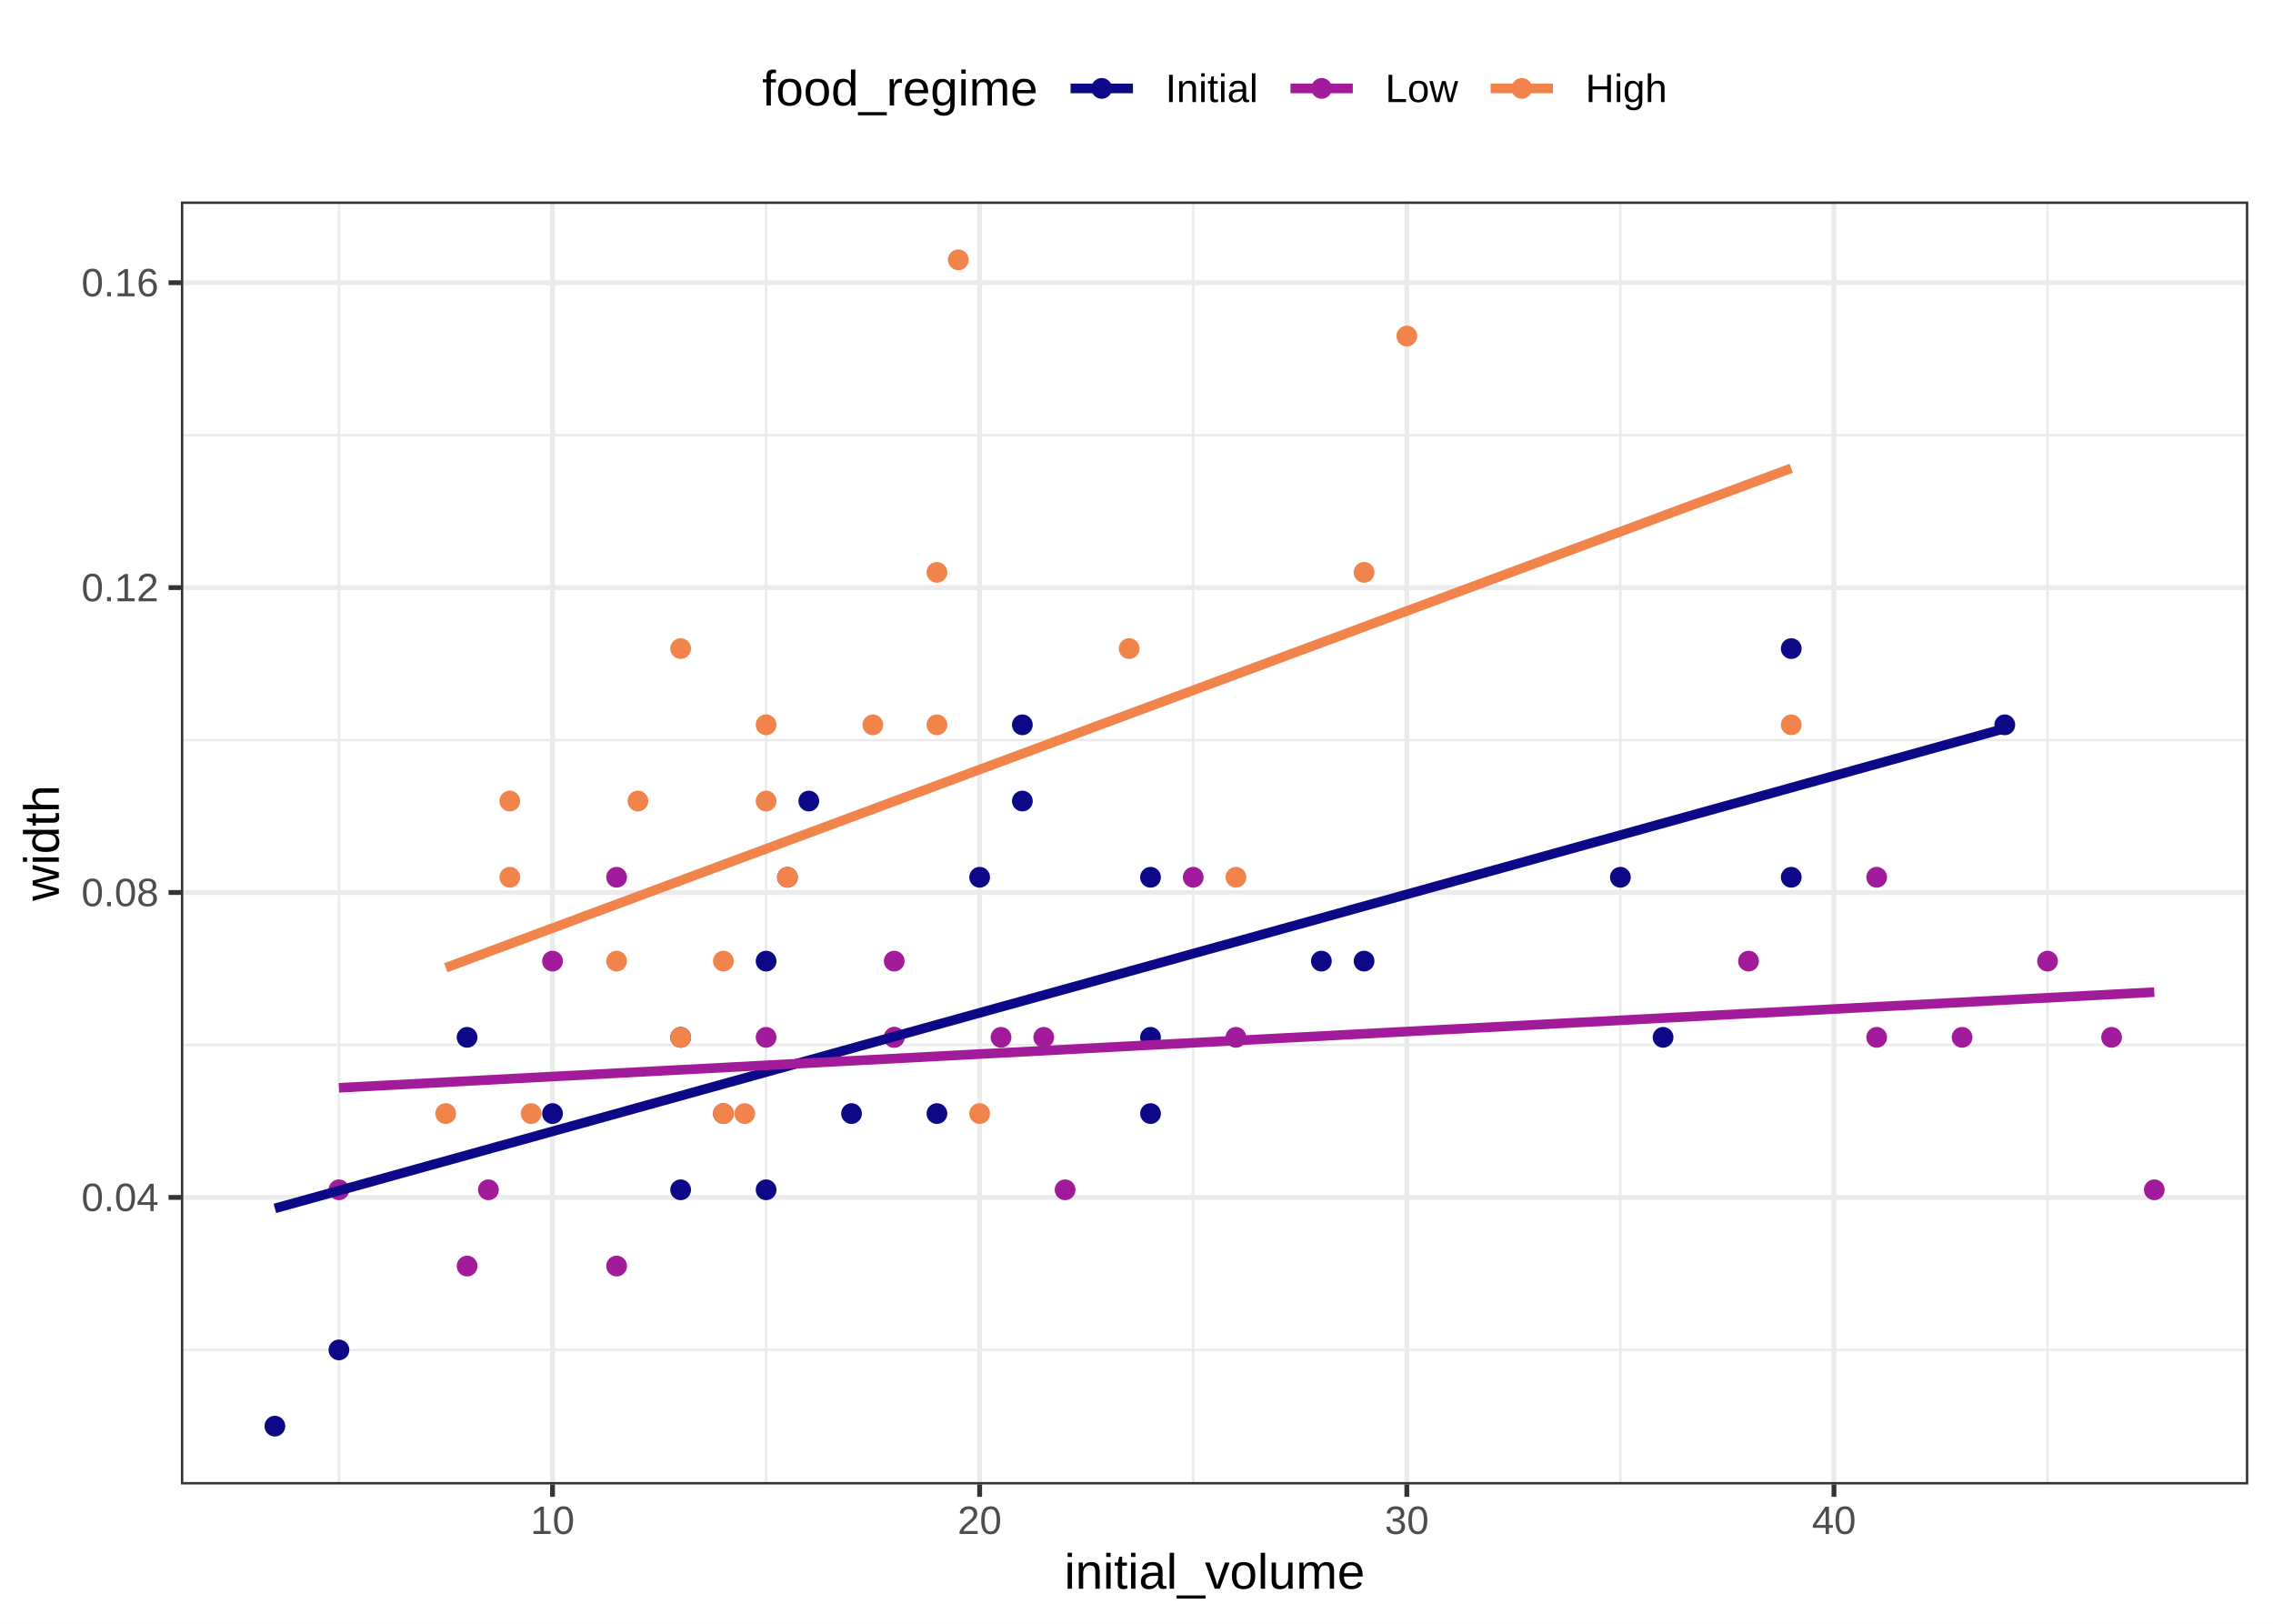
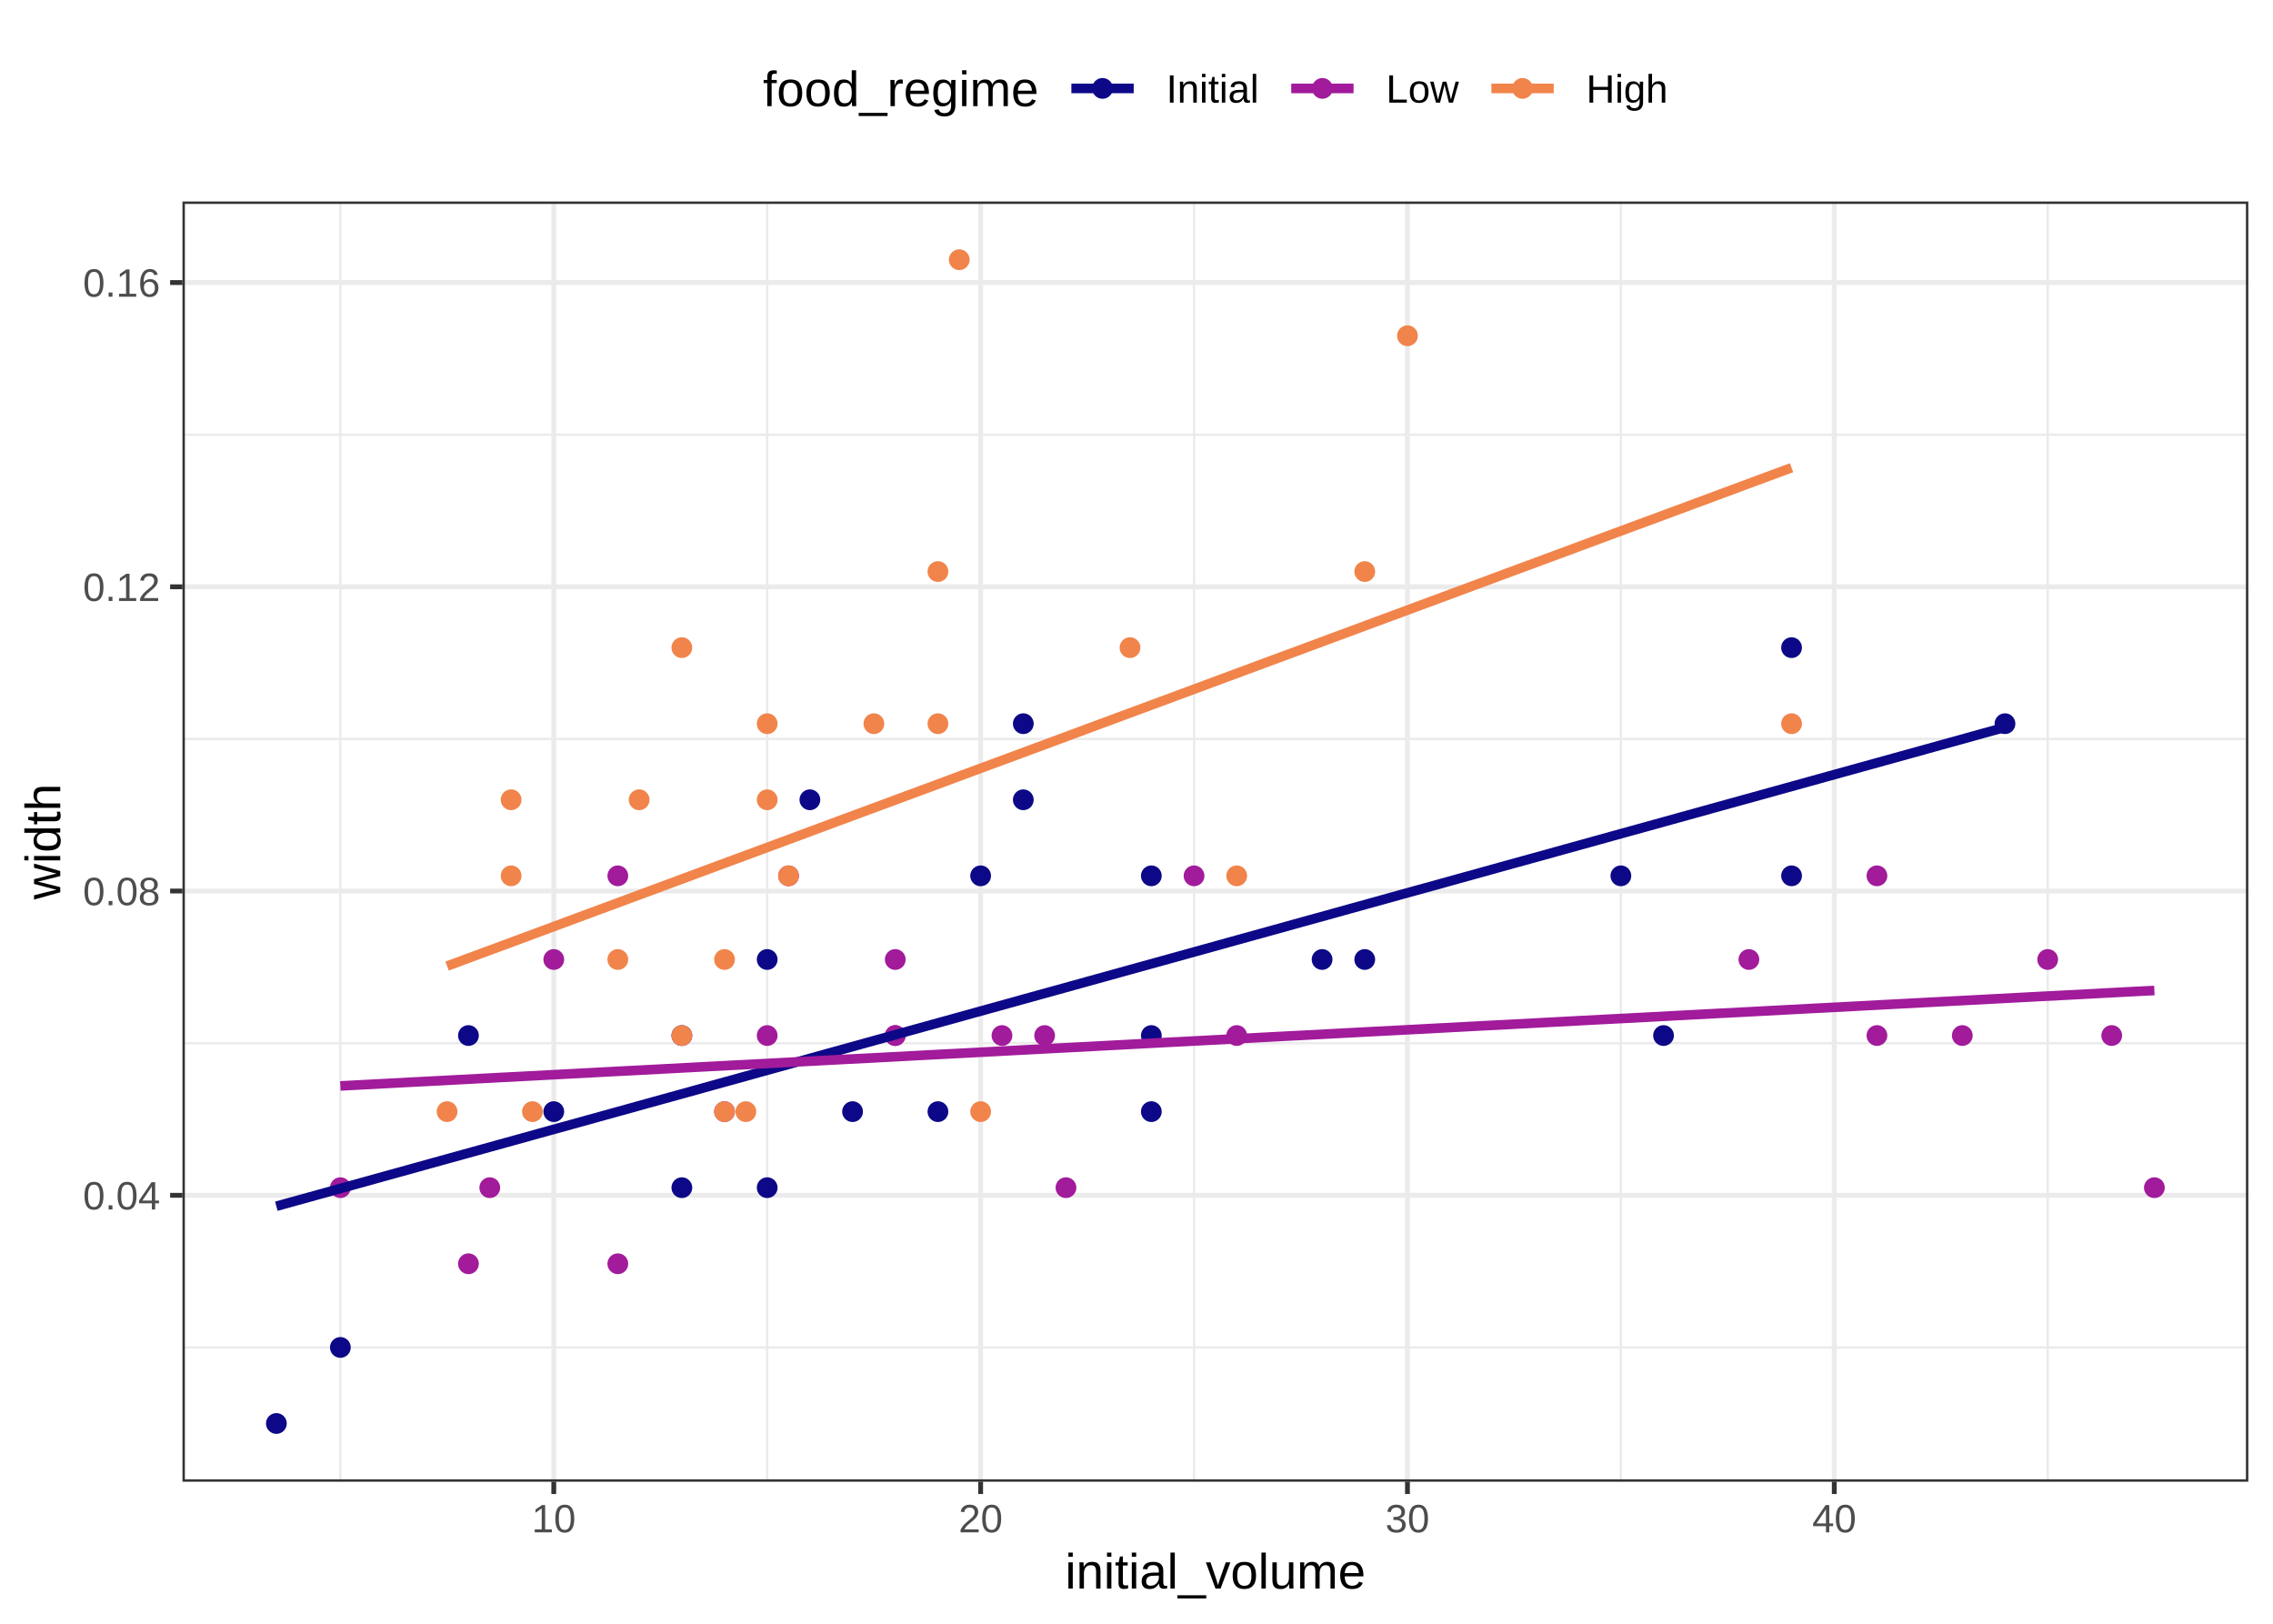
<svg xmlns="http://www.w3.org/2000/svg" width="504.00pt" height="360.00pt" viewBox="0 0 504.00 360.00">
  <g class="svglite">
    <defs>
      <style type="text/css">
    .svglite line, .svglite polyline, .svglite polygon, .svglite path, .svglite rect, .svglite circle {
      fill: none;
      stroke: #000000;
      stroke-linecap: round;
      stroke-linejoin: round;
      stroke-miterlimit: 10.00;
    }
    .svglite text {
      white-space: pre;
    }
    .svglite g.glyphgroup path {
      fill: inherit;
      stroke: none;
    }
  </style>
    </defs>
    <rect width="100%" height="100%" style="stroke: none; fill: none;" />
    <defs>
      <clipPath id="cpMC4wMHw1MDQuMDB8MC4wMHwzNjAuMDA=">
        <rect x="0.00" y="0.00" width="504.00" height="360.00" />
      </clipPath>
    </defs>
    <g clip-path="url(#cpMC4wMHw1MDQuMDB8MC4wMHwzNjAuMDA=)">
-       <rect x="0" y="0.00" width="504.00" height="360.00" style="stroke-width: 1.07; stroke: #FFFFFF; fill: #FFFFFF;" />
+       <rect x="0.00" y="0.00" width="504.00" height="360.00" style="stroke-width: 1.07; stroke: #FFFFFF; fill: #FFFFFF;" />
    </g>
    <defs>
-       <clipPath id="cpNDAuMTF8NDk4LjUyfDQ0LjY4fDMyOS4xMg==">
-         <rect x="40.11" y="44.68" width="458.41" height="284.44" />
+       <clipPath id="cpNDAuNDZ8NDk4LjUyfDQ0LjY4fDMyOC41MA==">
+         <rect x="40.46" y="44.68" width="458.07" height="283.83" />
      </clipPath>
    </defs>
-     <g clip-path="url(#cpNDAuMTF8NDk4LjUyfDQ0LjY4fDMyOS4xMg==)">
-       <rect x="40.11" y="44.68" width="458.41" height="284.44" style="stroke-width: 1.07; stroke: none; fill: #FFFFFF;" />
-       <polyline points="40.11,299.29 498.52,299.29 " style="stroke-width: 0.53; stroke: #EBEBEB; stroke-linecap: butt;" />
-       <polyline points="40.11,231.68 498.52,231.68 " style="stroke-width: 0.53; stroke: #EBEBEB; stroke-linecap: butt;" />
-       <polyline points="40.11,164.08 498.52,164.08 " style="stroke-width: 0.53; stroke: #EBEBEB; stroke-linecap: butt;" />
-       <polyline points="40.11,96.48 498.52,96.48 " style="stroke-width: 0.53; stroke: #EBEBEB; stroke-linecap: butt;" />
-       <polyline points="75.15,329.12 75.15,44.68 " style="stroke-width: 0.53; stroke: #EBEBEB; stroke-linecap: butt;" />
-       <polyline points="169.87,329.12 169.87,44.68 " style="stroke-width: 0.53; stroke: #EBEBEB; stroke-linecap: butt;" />
-       <polyline points="264.58,329.12 264.58,44.68 " style="stroke-width: 0.53; stroke: #EBEBEB; stroke-linecap: butt;" />
-       <polyline points="359.29,329.12 359.29,44.68 " style="stroke-width: 0.53; stroke: #EBEBEB; stroke-linecap: butt;" />
-       <polyline points="454.01,329.12 454.01,44.68 " style="stroke-width: 0.53; stroke: #EBEBEB; stroke-linecap: butt;" />
-       <polyline points="40.11,265.48 498.52,265.48 " style="stroke-width: 1.07; stroke: #EBEBEB; stroke-linecap: butt;" />
-       <polyline points="40.11,197.88 498.52,197.88 " style="stroke-width: 1.07; stroke: #EBEBEB; stroke-linecap: butt;" />
-       <polyline points="40.11,130.28 498.52,130.28 " style="stroke-width: 1.07; stroke: #EBEBEB; stroke-linecap: butt;" />
-       <polyline points="40.11,62.68 498.52,62.68 " style="stroke-width: 1.07; stroke: #EBEBEB; stroke-linecap: butt;" />
-       <polyline points="122.51,329.12 122.51,44.68 " style="stroke-width: 1.07; stroke: #EBEBEB; stroke-linecap: butt;" />
-       <polyline points="217.22,329.12 217.22,44.68 " style="stroke-width: 1.07; stroke: #EBEBEB; stroke-linecap: butt;" />
-       <polyline points="311.94,329.12 311.94,44.68 " style="stroke-width: 1.07; stroke: #EBEBEB; stroke-linecap: butt;" />
-       <polyline points="406.65,329.12 406.65,44.68 " style="stroke-width: 1.07; stroke: #EBEBEB; stroke-linecap: butt;" />
-       <circle cx="60.95" cy="316.19" r="1.95" style="stroke-width: 0.71; stroke: #0D0887; fill: #0D0887;" />
-       <circle cx="75.15" cy="299.29" r="1.95" style="stroke-width: 0.71; stroke: #0D0887; fill: #0D0887;" />
-       <circle cx="103.57" cy="229.99" r="1.95" style="stroke-width: 0.71; stroke: #0D0887; fill: #0D0887;" />
-       <circle cx="122.51" cy="246.89" r="1.95" style="stroke-width: 0.71; stroke: #0D0887; fill: #0D0887;" />
-       <circle cx="150.92" cy="263.79" r="1.95" style="stroke-width: 0.71; stroke: #0D0887; fill: #0D0887;" />
-       <circle cx="150.92" cy="229.99" r="1.95" style="stroke-width: 0.71; stroke: #0D0887; fill: #0D0887;" />
-       <circle cx="169.87" cy="263.79" r="1.95" style="stroke-width: 0.71; stroke: #0D0887; fill: #0D0887;" />
-       <circle cx="169.87" cy="213.09" r="1.95" style="stroke-width: 0.71; stroke: #0D0887; fill: #0D0887;" />
-       <circle cx="179.34" cy="177.60" r="1.95" style="stroke-width: 0.71; stroke: #0D0887; fill: #0D0887;" />
-       <circle cx="188.81" cy="246.89" r="1.95" style="stroke-width: 0.71; stroke: #0D0887; fill: #0D0887;" />
-       <circle cx="207.75" cy="246.89" r="1.95" style="stroke-width: 0.71; stroke: #0D0887; fill: #0D0887;" />
-       <circle cx="217.22" cy="194.50" r="1.95" style="stroke-width: 0.71; stroke: #0D0887; fill: #0D0887;" />
-       <circle cx="226.69" cy="160.70" r="1.95" style="stroke-width: 0.71; stroke: #0D0887; fill: #0D0887;" />
-       <circle cx="226.69" cy="177.60" r="1.95" style="stroke-width: 0.71; stroke: #0D0887; fill: #0D0887;" />
-       <circle cx="255.11" cy="246.89" r="1.95" style="stroke-width: 0.71; stroke: #0D0887; fill: #0D0887;" />
-       <circle cx="255.11" cy="229.99" r="1.95" style="stroke-width: 0.71; stroke: #0D0887; fill: #0D0887;" />
-       <circle cx="255.11" cy="194.50" r="1.95" style="stroke-width: 0.71; stroke: #0D0887; fill: #0D0887;" />
-       <circle cx="292.99" cy="213.09" r="1.95" style="stroke-width: 0.71; stroke: #0D0887; fill: #0D0887;" />
-       <circle cx="302.46" cy="213.09" r="1.95" style="stroke-width: 0.71; stroke: #0D0887; fill: #0D0887;" />
-       <circle cx="359.29" cy="194.50" r="1.95" style="stroke-width: 0.71; stroke: #0D0887; fill: #0D0887;" />
-       <circle cx="368.76" cy="229.99" r="1.95" style="stroke-width: 0.71; stroke: #0D0887; fill: #0D0887;" />
-       <circle cx="397.18" cy="194.50" r="1.95" style="stroke-width: 0.71; stroke: #0D0887; fill: #0D0887;" />
-       <circle cx="397.18" cy="143.80" r="1.95" style="stroke-width: 0.71; stroke: #0D0887; fill: #0D0887;" />
-       <circle cx="444.53" cy="160.70" r="1.95" style="stroke-width: 0.71; stroke: #0D0887; fill: #0D0887;" />
-       <circle cx="75.15" cy="263.79" r="1.95" style="stroke-width: 0.71; stroke: #A11B9B; fill: #A11B9B;" />
-       <circle cx="103.57" cy="280.70" r="1.95" style="stroke-width: 0.71; stroke: #A11B9B; fill: #A11B9B;" />
-       <circle cx="108.30" cy="263.79" r="1.95" style="stroke-width: 0.71; stroke: #A11B9B; fill: #A11B9B;" />
-       <circle cx="136.72" cy="194.50" r="1.95" style="stroke-width: 0.71; stroke: #A11B9B; fill: #A11B9B;" />
-       <circle cx="122.51" cy="213.09" r="1.95" style="stroke-width: 0.71; stroke: #A11B9B; fill: #A11B9B;" />
-       <circle cx="160.40" cy="246.89" r="1.95" style="stroke-width: 0.71; stroke: #A11B9B; fill: #A11B9B;" />
-       <circle cx="169.87" cy="229.99" r="1.95" style="stroke-width: 0.71; stroke: #A11B9B; fill: #A11B9B;" />
-       <circle cx="174.60" cy="194.50" r="1.95" style="stroke-width: 0.71; stroke: #A11B9B; fill: #A11B9B;" />
-       <circle cx="198.28" cy="229.99" r="1.95" style="stroke-width: 0.71; stroke: #A11B9B; fill: #A11B9B;" />
-       <circle cx="198.28" cy="229.99" r="1.95" style="stroke-width: 0.71; stroke: #A11B9B; fill: #A11B9B;" />
-       <circle cx="198.28" cy="213.09" r="1.95" style="stroke-width: 0.71; stroke: #A11B9B; fill: #A11B9B;" />
-       <circle cx="236.17" cy="263.79" r="1.95" style="stroke-width: 0.71; stroke: #A11B9B; fill: #A11B9B;" />
-       <circle cx="231.43" cy="229.99" r="1.95" style="stroke-width: 0.71; stroke: #A11B9B; fill: #A11B9B;" />
-       <circle cx="221.96" cy="229.99" r="1.95" style="stroke-width: 0.71; stroke: #A11B9B; fill: #A11B9B;" />
-       <circle cx="264.58" cy="194.50" r="1.95" style="stroke-width: 0.71; stroke: #A11B9B; fill: #A11B9B;" />
-       <circle cx="274.05" cy="229.99" r="1.95" style="stroke-width: 0.71; stroke: #A11B9B; fill: #A11B9B;" />
-       <circle cx="387.71" cy="213.09" r="1.95" style="stroke-width: 0.71; stroke: #A11B9B; fill: #A11B9B;" />
-       <circle cx="416.12" cy="194.50" r="1.95" style="stroke-width: 0.71; stroke: #A11B9B; fill: #A11B9B;" />
-       <circle cx="416.12" cy="229.99" r="1.95" style="stroke-width: 0.71; stroke: #A11B9B; fill: #A11B9B;" />
-       <circle cx="435.06" cy="229.99" r="1.95" style="stroke-width: 0.71; stroke: #A11B9B; fill: #A11B9B;" />
-       <circle cx="454.01" cy="213.09" r="1.95" style="stroke-width: 0.71; stroke: #A11B9B; fill: #A11B9B;" />
-       <circle cx="98.83" cy="246.89" r="1.95" style="stroke-width: 0.71; stroke: #F1844B; fill: #F1844B;" />
-       <circle cx="117.77" cy="246.89" r="1.95" style="stroke-width: 0.71; stroke: #F1844B; fill: #F1844B;" />
-       <circle cx="113.04" cy="194.50" r="1.95" style="stroke-width: 0.71; stroke: #F1844B; fill: #F1844B;" />
-       <circle cx="113.04" cy="177.60" r="1.95" style="stroke-width: 0.71; stroke: #F1844B; fill: #F1844B;" />
-       <circle cx="141.45" cy="177.60" r="1.95" style="stroke-width: 0.71; stroke: #F1844B; fill: #F1844B;" />
-       <circle cx="150.92" cy="229.99" r="1.95" style="stroke-width: 0.71; stroke: #F1844B; fill: #F1844B;" />
-       <circle cx="165.13" cy="246.89" r="1.95" style="stroke-width: 0.71; stroke: #F1844B; fill: #F1844B;" />
-       <circle cx="169.87" cy="160.70" r="1.95" style="stroke-width: 0.71; stroke: #F1844B; fill: #F1844B;" />
-       <circle cx="150.92" cy="143.80" r="1.95" style="stroke-width: 0.71; stroke: #F1844B; fill: #F1844B;" />
-       <circle cx="136.72" cy="213.09" r="1.95" style="stroke-width: 0.71; stroke: #F1844B; fill: #F1844B;" />
-       <circle cx="160.40" cy="213.09" r="1.95" style="stroke-width: 0.71; stroke: #F1844B; fill: #F1844B;" />
-       <circle cx="160.40" cy="246.89" r="1.95" style="stroke-width: 0.71; stroke: #F1844B; fill: #F1844B;" />
-       <circle cx="174.60" cy="194.50" r="1.95" style="stroke-width: 0.71; stroke: #F1844B; fill: #F1844B;" />
-       <circle cx="169.87" cy="177.60" r="1.95" style="stroke-width: 0.71; stroke: #F1844B; fill: #F1844B;" />
-       <circle cx="193.54" cy="160.70" r="1.95" style="stroke-width: 0.71; stroke: #F1844B; fill: #F1844B;" />
-       <circle cx="207.75" cy="126.90" r="1.95" style="stroke-width: 0.71; stroke: #F1844B; fill: #F1844B;" />
-       <circle cx="207.75" cy="160.70" r="1.95" style="stroke-width: 0.71; stroke: #F1844B; fill: #F1844B;" />
-       <circle cx="212.49" cy="57.61" r="1.95" style="stroke-width: 0.71; stroke: #F1844B; fill: #F1844B;" />
-       <circle cx="217.22" cy="246.89" r="1.95" style="stroke-width: 0.71; stroke: #F1844B; fill: #F1844B;" />
-       <circle cx="250.37" cy="143.80" r="1.95" style="stroke-width: 0.71; stroke: #F1844B; fill: #F1844B;" />
-       <circle cx="311.94" cy="74.51" r="1.95" style="stroke-width: 0.71; stroke: #F1844B; fill: #F1844B;" />
-       <circle cx="274.05" cy="194.50" r="1.95" style="stroke-width: 0.71; stroke: #F1844B; fill: #F1844B;" />
-       <circle cx="302.46" cy="126.90" r="1.95" style="stroke-width: 0.71; stroke: #F1844B; fill: #F1844B;" />
-       <circle cx="397.18" cy="160.70" r="1.95" style="stroke-width: 0.71; stroke: #F1844B; fill: #F1844B;" />
-       <circle cx="477.68" cy="263.79" r="1.95" style="stroke-width: 0.71; stroke: #A11B9B; fill: #A11B9B;" />
-       <circle cx="468.21" cy="229.99" r="1.95" style="stroke-width: 0.71; stroke: #A11B9B; fill: #A11B9B;" />
-       <circle cx="136.72" cy="280.70" r="1.95" style="stroke-width: 0.71; stroke: #A11B9B; fill: #A11B9B;" />
-       <polyline points="60.95,267.91 65.80,266.57 70.66,265.22 75.51,263.87 80.37,262.53 85.22,261.18 90.08,259.83 94.94,258.48 99.79,257.14 104.65,255.79 109.50,254.44 114.36,253.10 119.21,251.75 124.07,250.40 128.92,249.06 133.78,247.71 138.64,246.36 143.49,245.01 148.35,243.67 153.20,242.32 158.06,240.97 162.91,239.63 167.77,238.28 172.62,236.93 177.48,235.59 182.34,234.24 187.19,232.89 192.05,231.54 196.90,230.20 201.76,228.85 206.61,227.50 211.47,226.16 216.32,224.81 221.18,223.46 226.03,222.12 230.89,220.77 235.75,219.42 240.60,218.08 245.46,216.73 250.31,215.38 255.17,214.03 260.02,212.69 264.88,211.34 269.73,209.99 274.59,208.65 279.45,207.30 284.30,205.95 289.16,204.61 294.01,203.26 298.87,201.91 303.72,200.56 308.58,199.22 313.43,197.87 318.29,196.52 323.15,195.18 328.00,193.83 332.86,192.48 337.71,191.14 342.57,189.79 347.42,188.44 352.28,187.09 357.13,185.75 361.99,184.40 366.85,183.05 371.70,181.71 376.56,180.36 381.41,179.01 386.27,177.67 391.12,176.32 395.98,174.97 400.83,173.62 405.69,172.28 410.55,170.93 415.40,169.58 420.26,168.24 425.11,166.89 429.97,165.54 434.82,164.20 439.68,162.85 444.53,161.50 " style="stroke-width: 2.13; stroke: #0D0887; stroke-linecap: butt;" />
-       <polyline points="75.15,241.18 80.25,240.91 85.34,240.64 90.44,240.38 95.53,240.11 100.63,239.84 105.73,239.57 110.82,239.30 115.92,239.03 121.01,238.76 126.11,238.50 131.20,238.23 136.30,237.96 141.39,237.69 146.49,237.42 151.58,237.15 156.68,236.89 161.77,236.62 166.87,236.35 171.96,236.08 177.06,235.81 182.16,235.54 187.25,235.27 192.35,235.01 197.44,234.74 202.54,234.47 207.63,234.20 212.73,233.93 217.82,233.66 222.92,233.40 228.01,233.13 233.11,232.86 238.20,232.59 243.30,232.32 248.39,232.05 253.49,231.78 258.58,231.52 263.68,231.25 268.78,230.98 273.87,230.71 278.97,230.44 284.06,230.17 289.16,229.91 294.25,229.64 299.35,229.37 304.44,229.10 309.54,228.83 314.63,228.56 319.73,228.29 324.82,228.03 329.92,227.76 335.01,227.49 340.11,227.22 345.21,226.95 350.30,226.68 355.40,226.42 360.49,226.15 365.59,225.88 370.68,225.61 375.78,225.34 380.87,225.07 385.97,224.80 391.06,224.54 396.16,224.27 401.25,224.00 406.35,223.73 411.44,223.46 416.54,223.19 421.64,222.93 426.73,222.66 431.83,222.39 436.92,222.12 442.02,221.85 447.11,221.58 452.21,221.31 457.30,221.05 462.40,220.78 467.49,220.51 472.59,220.24 477.68,219.97 " style="stroke-width: 2.13; stroke: #A11B9B; stroke-linecap: butt;" />
-       <polyline points="98.83,214.56 102.61,213.16 106.38,211.75 110.16,210.35 113.94,208.95 117.71,207.55 121.49,206.15 125.27,204.75 129.04,203.34 132.82,201.94 136.60,200.54 140.37,199.14 144.15,197.74 147.93,196.34 151.70,194.93 155.48,193.53 159.26,192.13 163.03,190.73 166.81,189.33 170.59,187.93 174.36,186.52 178.14,185.12 181.92,183.72 185.69,182.32 189.47,180.92 193.24,179.52 197.02,178.11 200.80,176.71 204.57,175.31 208.35,173.91 212.13,172.51 215.90,171.10 219.68,169.70 223.46,168.30 227.23,166.90 231.01,165.50 234.79,164.10 238.56,162.69 242.34,161.29 246.12,159.89 249.89,158.49 253.67,157.09 257.45,155.69 261.22,154.28 265.00,152.88 268.78,151.48 272.55,150.08 276.33,148.68 280.11,147.28 283.88,145.87 287.66,144.47 291.43,143.07 295.21,141.67 298.99,140.27 302.76,138.87 306.54,137.46 310.32,136.06 314.09,134.66 317.87,133.26 321.65,131.86 325.42,130.46 329.20,129.05 332.98,127.65 336.75,126.25 340.53,124.85 344.31,123.45 348.08,122.04 351.86,120.64 355.64,119.24 359.41,117.84 363.19,116.44 366.97,115.04 370.74,113.63 374.52,112.23 378.29,110.83 382.07,109.43 385.85,108.03 389.62,106.63 393.40,105.22 397.18,103.82 " style="stroke-width: 2.13; stroke: #F1844B; stroke-linecap: butt;" />
-       <rect x="40.11" y="44.68" width="458.41" height="284.44" style="stroke-width: 1.07; stroke: #333333;" />
+     <g clip-path="url(#cpNDAuNDZ8NDk4LjUyfDQ0LjY4fDMyOC41MA==)">
+       <rect x="40.46" y="44.68" width="458.07" height="283.83" style="stroke-width: 1.07; stroke: none; fill: #FFFFFF;" />
+       <polyline points="40.46,298.74 498.52,298.74 " style="stroke-width: 0.53; stroke: #EBEBEB; stroke-linecap: butt;" />
+       <polyline points="40.46,231.28 498.52,231.28 " style="stroke-width: 0.53; stroke: #EBEBEB; stroke-linecap: butt;" />
+       <polyline points="40.46,163.82 498.52,163.82 " style="stroke-width: 0.53; stroke: #EBEBEB; stroke-linecap: butt;" />
+       <polyline points="40.46,96.37 498.52,96.37 " style="stroke-width: 0.53; stroke: #EBEBEB; stroke-linecap: butt;" />
+       <polyline points="75.47,328.50 75.47,44.68 " style="stroke-width: 0.53; stroke: #EBEBEB; stroke-linecap: butt;" />
+       <polyline points="170.11,328.50 170.11,44.68 " style="stroke-width: 0.53; stroke: #EBEBEB; stroke-linecap: butt;" />
+       <polyline points="264.76,328.50 264.76,44.68 " style="stroke-width: 0.53; stroke: #EBEBEB; stroke-linecap: butt;" />
+       <polyline points="359.40,328.50 359.40,44.68 " style="stroke-width: 0.53; stroke: #EBEBEB; stroke-linecap: butt;" />
+       <polyline points="454.04,328.50 454.04,44.68 " style="stroke-width: 0.53; stroke: #EBEBEB; stroke-linecap: butt;" />
+       <polyline points="40.46,265.01 498.52,265.01 " style="stroke-width: 1.07; stroke: #EBEBEB; stroke-linecap: butt;" />
+       <polyline points="40.46,197.55 498.52,197.55 " style="stroke-width: 1.07; stroke: #EBEBEB; stroke-linecap: butt;" />
+       <polyline points="40.46,130.10 498.52,130.10 " style="stroke-width: 1.07; stroke: #EBEBEB; stroke-linecap: butt;" />
+       <polyline points="40.46,62.64 498.52,62.64 " style="stroke-width: 1.07; stroke: #EBEBEB; stroke-linecap: butt;" />
+       <polyline points="122.79,328.50 122.79,44.68 " style="stroke-width: 1.07; stroke: #EBEBEB; stroke-linecap: butt;" />
+       <polyline points="217.44,328.50 217.44,44.68 " style="stroke-width: 1.07; stroke: #EBEBEB; stroke-linecap: butt;" />
+       <polyline points="312.08,328.50 312.08,44.68 " style="stroke-width: 1.07; stroke: #EBEBEB; stroke-linecap: butt;" />
+       <polyline points="406.72,328.50 406.72,44.68 " style="stroke-width: 1.07; stroke: #EBEBEB; stroke-linecap: butt;" />
+       <circle cx="61.28" cy="315.60" r="1.95" style="stroke-width: 0.71; stroke: #0D0887; fill: #0D0887;" />
+       <circle cx="75.47" cy="298.74" r="1.95" style="stroke-width: 0.71; stroke: #0D0887; fill: #0D0887;" />
+       <circle cx="103.87" cy="229.59" r="1.95" style="stroke-width: 0.71; stroke: #0D0887; fill: #0D0887;" />
+       <circle cx="122.79" cy="246.46" r="1.95" style="stroke-width: 0.71; stroke: #0D0887; fill: #0D0887;" />
+       <circle cx="151.19" cy="263.32" r="1.95" style="stroke-width: 0.71; stroke: #0D0887; fill: #0D0887;" />
+       <circle cx="151.19" cy="229.59" r="1.95" style="stroke-width: 0.71; stroke: #0D0887; fill: #0D0887;" />
+       <circle cx="170.11" cy="263.32" r="1.95" style="stroke-width: 0.71; stroke: #0D0887; fill: #0D0887;" />
+       <circle cx="170.11" cy="212.73" r="1.95" style="stroke-width: 0.71; stroke: #0D0887; fill: #0D0887;" />
+       <circle cx="179.58" cy="177.32" r="1.95" style="stroke-width: 0.71; stroke: #0D0887; fill: #0D0887;" />
+       <circle cx="189.04" cy="246.46" r="1.95" style="stroke-width: 0.71; stroke: #0D0887; fill: #0D0887;" />
+       <circle cx="207.97" cy="246.46" r="1.95" style="stroke-width: 0.71; stroke: #0D0887; fill: #0D0887;" />
+       <circle cx="217.44" cy="194.18" r="1.95" style="stroke-width: 0.71; stroke: #0D0887; fill: #0D0887;" />
+       <circle cx="226.90" cy="160.45" r="1.95" style="stroke-width: 0.71; stroke: #0D0887; fill: #0D0887;" />
+       <circle cx="226.90" cy="177.32" r="1.95" style="stroke-width: 0.71; stroke: #0D0887; fill: #0D0887;" />
+       <circle cx="255.29" cy="246.46" r="1.95" style="stroke-width: 0.71; stroke: #0D0887; fill: #0D0887;" />
+       <circle cx="255.29" cy="229.59" r="1.95" style="stroke-width: 0.71; stroke: #0D0887; fill: #0D0887;" />
+       <circle cx="255.29" cy="194.18" r="1.95" style="stroke-width: 0.71; stroke: #0D0887; fill: #0D0887;" />
+       <circle cx="293.15" cy="212.73" r="1.95" style="stroke-width: 0.71; stroke: #0D0887; fill: #0D0887;" />
+       <circle cx="302.61" cy="212.73" r="1.95" style="stroke-width: 0.71; stroke: #0D0887; fill: #0D0887;" />
+       <circle cx="359.40" cy="194.18" r="1.95" style="stroke-width: 0.71; stroke: #0D0887; fill: #0D0887;" />
+       <circle cx="368.86" cy="229.59" r="1.95" style="stroke-width: 0.71; stroke: #0D0887; fill: #0D0887;" />
+       <circle cx="397.25" cy="194.18" r="1.95" style="stroke-width: 0.71; stroke: #0D0887; fill: #0D0887;" />
+       <circle cx="397.25" cy="143.59" r="1.95" style="stroke-width: 0.71; stroke: #0D0887; fill: #0D0887;" />
+       <circle cx="444.57" cy="160.45" r="1.95" style="stroke-width: 0.71; stroke: #0D0887; fill: #0D0887;" />
+       <circle cx="75.47" cy="263.32" r="1.95" style="stroke-width: 0.71; stroke: #A11B9B; fill: #A11B9B;" />
+       <circle cx="103.87" cy="280.19" r="1.95" style="stroke-width: 0.71; stroke: #A11B9B; fill: #A11B9B;" />
+       <circle cx="108.60" cy="263.32" r="1.95" style="stroke-width: 0.71; stroke: #A11B9B; fill: #A11B9B;" />
+       <circle cx="136.99" cy="194.18" r="1.95" style="stroke-width: 0.71; stroke: #A11B9B; fill: #A11B9B;" />
+       <circle cx="122.79" cy="212.73" r="1.95" style="stroke-width: 0.71; stroke: #A11B9B; fill: #A11B9B;" />
+       <circle cx="160.65" cy="246.46" r="1.95" style="stroke-width: 0.71; stroke: #A11B9B; fill: #A11B9B;" />
+       <circle cx="170.11" cy="229.59" r="1.95" style="stroke-width: 0.71; stroke: #A11B9B; fill: #A11B9B;" />
+       <circle cx="174.85" cy="194.18" r="1.95" style="stroke-width: 0.71; stroke: #A11B9B; fill: #A11B9B;" />
+       <circle cx="198.51" cy="229.59" r="1.95" style="stroke-width: 0.71; stroke: #A11B9B; fill: #A11B9B;" />
+       <circle cx="198.51" cy="229.59" r="1.95" style="stroke-width: 0.71; stroke: #A11B9B; fill: #A11B9B;" />
+       <circle cx="198.51" cy="212.73" r="1.95" style="stroke-width: 0.71; stroke: #A11B9B; fill: #A11B9B;" />
+       <circle cx="236.36" cy="263.32" r="1.95" style="stroke-width: 0.71; stroke: #A11B9B; fill: #A11B9B;" />
+       <circle cx="231.63" cy="229.59" r="1.95" style="stroke-width: 0.71; stroke: #A11B9B; fill: #A11B9B;" />
+       <circle cx="222.17" cy="229.59" r="1.95" style="stroke-width: 0.71; stroke: #A11B9B; fill: #A11B9B;" />
+       <circle cx="264.76" cy="194.18" r="1.95" style="stroke-width: 0.71; stroke: #A11B9B; fill: #A11B9B;" />
+       <circle cx="274.22" cy="229.59" r="1.95" style="stroke-width: 0.71; stroke: #A11B9B; fill: #A11B9B;" />
+       <circle cx="387.79" cy="212.73" r="1.95" style="stroke-width: 0.71; stroke: #A11B9B; fill: #A11B9B;" />
+       <circle cx="416.18" cy="194.18" r="1.95" style="stroke-width: 0.71; stroke: #A11B9B; fill: #A11B9B;" />
+       <circle cx="416.18" cy="229.59" r="1.95" style="stroke-width: 0.71; stroke: #A11B9B; fill: #A11B9B;" />
+       <circle cx="435.11" cy="229.59" r="1.95" style="stroke-width: 0.71; stroke: #A11B9B; fill: #A11B9B;" />
+       <circle cx="454.04" cy="212.73" r="1.95" style="stroke-width: 0.71; stroke: #A11B9B; fill: #A11B9B;" />
+       <circle cx="99.13" cy="246.46" r="1.95" style="stroke-width: 0.71; stroke: #F1844B; fill: #F1844B;" />
+       <circle cx="118.06" cy="246.46" r="1.95" style="stroke-width: 0.71; stroke: #F1844B; fill: #F1844B;" />
+       <circle cx="113.33" cy="194.18" r="1.95" style="stroke-width: 0.71; stroke: #F1844B; fill: #F1844B;" />
+       <circle cx="113.33" cy="177.32" r="1.95" style="stroke-width: 0.71; stroke: #F1844B; fill: #F1844B;" />
+       <circle cx="141.72" cy="177.32" r="1.95" style="stroke-width: 0.71; stroke: #F1844B; fill: #F1844B;" />
+       <circle cx="151.19" cy="229.59" r="1.95" style="stroke-width: 0.71; stroke: #F1844B; fill: #F1844B;" />
+       <circle cx="165.38" cy="246.46" r="1.95" style="stroke-width: 0.71; stroke: #F1844B; fill: #F1844B;" />
+       <circle cx="170.11" cy="160.45" r="1.95" style="stroke-width: 0.71; stroke: #F1844B; fill: #F1844B;" />
+       <circle cx="151.19" cy="143.59" r="1.95" style="stroke-width: 0.71; stroke: #F1844B; fill: #F1844B;" />
+       <circle cx="136.99" cy="212.73" r="1.95" style="stroke-width: 0.71; stroke: #F1844B; fill: #F1844B;" />
+       <circle cx="160.65" cy="212.73" r="1.95" style="stroke-width: 0.71; stroke: #F1844B; fill: #F1844B;" />
+       <circle cx="160.65" cy="246.46" r="1.95" style="stroke-width: 0.71; stroke: #F1844B; fill: #F1844B;" />
+       <circle cx="174.85" cy="194.18" r="1.95" style="stroke-width: 0.71; stroke: #F1844B; fill: #F1844B;" />
+       <circle cx="170.11" cy="177.32" r="1.95" style="stroke-width: 0.71; stroke: #F1844B; fill: #F1844B;" />
+       <circle cx="193.77" cy="160.45" r="1.95" style="stroke-width: 0.71; stroke: #F1844B; fill: #F1844B;" />
+       <circle cx="207.97" cy="126.72" r="1.95" style="stroke-width: 0.71; stroke: #F1844B; fill: #F1844B;" />
+       <circle cx="207.97" cy="160.45" r="1.95" style="stroke-width: 0.71; stroke: #F1844B; fill: #F1844B;" />
+       <circle cx="212.70" cy="57.58" r="1.95" style="stroke-width: 0.71; stroke: #F1844B; fill: #F1844B;" />
+       <circle cx="217.44" cy="246.46" r="1.95" style="stroke-width: 0.71; stroke: #F1844B; fill: #F1844B;" />
+       <circle cx="250.56" cy="143.59" r="1.95" style="stroke-width: 0.71; stroke: #F1844B; fill: #F1844B;" />
+       <circle cx="312.08" cy="74.44" r="1.95" style="stroke-width: 0.71; stroke: #F1844B; fill: #F1844B;" />
+       <circle cx="274.22" cy="194.18" r="1.95" style="stroke-width: 0.71; stroke: #F1844B; fill: #F1844B;" />
+       <circle cx="302.61" cy="126.72" r="1.95" style="stroke-width: 0.71; stroke: #F1844B; fill: #F1844B;" />
+       <circle cx="397.25" cy="160.45" r="1.95" style="stroke-width: 0.71; stroke: #F1844B; fill: #F1844B;" />
+       <circle cx="477.70" cy="263.32" r="1.95" style="stroke-width: 0.71; stroke: #A11B9B; fill: #A11B9B;" />
+       <circle cx="468.24" cy="229.59" r="1.95" style="stroke-width: 0.71; stroke: #A11B9B; fill: #A11B9B;" />
+       <circle cx="136.99" cy="280.19" r="1.95" style="stroke-width: 0.71; stroke: #A11B9B; fill: #A11B9B;" />
+       <polyline points="61.28,267.43 66.13,266.09 70.98,264.75 75.83,263.40 80.68,262.06 85.54,260.71 90.39,259.37 95.24,258.02 100.09,256.68 104.94,255.34 109.80,253.99 114.65,252.65 119.50,251.30 124.35,249.96 129.20,248.62 134.05,247.27 138.91,245.93 143.76,244.58 148.61,243.24 153.46,241.90 158.31,240.55 163.17,239.21 168.02,237.86 172.87,236.52 177.72,235.18 182.57,233.83 187.43,232.49 192.28,231.14 197.13,229.80 201.98,228.45 206.83,227.11 211.68,225.77 216.54,224.42 221.39,223.08 226.24,221.73 231.09,220.39 235.94,219.05 240.80,217.70 245.65,216.36 250.50,215.01 255.35,213.67 260.20,212.33 265.06,210.98 269.91,209.64 274.76,208.29 279.61,206.95 284.46,205.61 289.31,204.26 294.17,202.92 299.02,201.57 303.87,200.23 308.72,198.88 313.57,197.54 318.43,196.20 323.28,194.85 328.13,193.51 332.98,192.16 337.83,190.82 342.69,189.48 347.54,188.13 352.39,186.79 357.24,185.44 362.09,184.10 366.94,182.76 371.80,181.41 376.65,180.07 381.50,178.72 386.35,177.38 391.20,176.04 396.06,174.69 400.91,173.35 405.76,172.00 410.61,170.66 415.46,169.32 420.32,167.97 425.17,166.63 430.02,165.28 434.87,163.94 439.72,162.59 444.57,161.25 " style="stroke-width: 2.13; stroke: #0D0887; stroke-linecap: butt;" />
+       <polyline points="75.47,240.76 80.56,240.49 85.66,240.22 90.75,239.95 95.84,239.69 100.93,239.42 106.02,239.15 111.11,238.88 116.20,238.62 121.30,238.35 126.39,238.08 131.48,237.81 136.57,237.54 141.66,237.28 146.75,237.01 151.84,236.74 156.94,236.47 162.03,236.20 167.12,235.94 172.21,235.67 177.30,235.40 182.39,235.13 187.49,234.86 192.58,234.60 197.67,234.33 202.76,234.06 207.85,233.79 212.94,233.53 218.03,233.26 223.13,232.99 228.22,232.72 233.31,232.45 238.40,232.19 243.49,231.92 248.58,231.65 253.67,231.38 258.77,231.11 263.86,230.85 268.95,230.58 274.04,230.31 279.13,230.04 284.22,229.77 289.31,229.51 294.41,229.24 299.50,228.97 304.59,228.70 309.68,228.44 314.77,228.17 319.86,227.90 324.96,227.63 330.05,227.36 335.14,227.10 340.23,226.83 345.32,226.56 350.41,226.29 355.50,226.02 360.60,225.76 365.69,225.49 370.78,225.22 375.87,224.95 380.96,224.68 386.05,224.42 391.14,224.15 396.24,223.88 401.33,223.61 406.42,223.35 411.51,223.08 416.60,222.81 421.69,222.54 426.78,222.27 431.88,222.01 436.97,221.74 442.06,221.47 447.15,221.20 452.24,220.93 457.33,220.67 462.42,220.40 467.52,220.13 472.61,219.86 477.70,219.60 " style="stroke-width: 2.13; stroke: #A11B9B; stroke-linecap: butt;" />
+       <polyline points="99.13,214.19 102.91,212.79 106.68,211.39 110.45,210.00 114.23,208.60 118.00,207.20 121.78,205.80 125.55,204.40 129.32,203.00 133.10,201.60 136.87,200.21 140.64,198.81 144.42,197.41 148.19,196.01 151.96,194.61 155.74,193.21 159.51,191.81 163.29,190.41 167.06,189.02 170.83,187.62 174.61,186.22 178.38,184.82 182.15,183.42 185.93,182.02 189.70,180.62 193.48,179.22 197.25,177.83 201.02,176.43 204.80,175.03 208.57,173.63 212.34,172.23 216.12,170.83 219.89,169.43 223.66,168.04 227.44,166.64 231.21,165.24 234.99,163.84 238.76,162.44 242.53,161.04 246.31,159.64 250.08,158.24 253.85,156.85 257.63,155.45 261.40,154.05 265.18,152.65 268.95,151.25 272.72,149.85 276.50,148.45 280.27,147.05 284.04,145.66 287.82,144.26 291.59,142.86 295.36,141.46 299.14,140.06 302.91,138.66 306.69,137.26 310.46,135.87 314.23,134.47 318.01,133.07 321.78,131.67 325.55,130.27 329.33,128.87 333.10,127.47 336.88,126.07 340.65,124.68 344.42,123.28 348.20,121.88 351.97,120.48 355.74,119.08 359.52,117.68 363.29,116.28 367.06,114.89 370.84,113.49 374.61,112.09 378.39,110.69 382.16,109.29 385.93,107.89 389.71,106.49 393.48,105.09 397.25,103.70 " style="stroke-width: 2.13; stroke: #F1844B; stroke-linecap: butt;" />
+       <rect x="40.46" y="44.68" width="458.07" height="283.83" style="stroke-width: 1.07; stroke: #333333;" />
    </g>
    <g clip-path="url(#cpMC4wMHw1MDQuMDB8MC4wMHwzNjAuMDA=)">
-       <text x="35.18" y="268.51" text-anchor="end" style="font-size: 8.80px;fill: #4D4D4D; font-family: &quot;Liberation Sans&quot;;" textLength="17.11px" lengthAdjust="spacingAndGlyphs">0.04</text>
-       <text x="35.18" y="200.91" text-anchor="end" style="font-size: 8.80px;fill: #4D4D4D; font-family: &quot;Liberation Sans&quot;;" textLength="17.11px" lengthAdjust="spacingAndGlyphs">0.08</text>
-       <text x="35.18" y="133.31" text-anchor="end" style="font-size: 8.80px;fill: #4D4D4D; font-family: &quot;Liberation Sans&quot;;" textLength="17.11px" lengthAdjust="spacingAndGlyphs">0.12</text>
-       <text x="35.18" y="65.70" text-anchor="end" style="font-size: 8.80px;fill: #4D4D4D; font-family: &quot;Liberation Sans&quot;;" textLength="17.11px" lengthAdjust="spacingAndGlyphs">0.16</text>
-       <polyline points="37.37,265.48 40.11,265.48 " style="stroke-width: 1.07; stroke: #333333; stroke-linecap: butt;" />
-       <polyline points="37.37,197.88 40.11,197.88 " style="stroke-width: 1.07; stroke: #333333; stroke-linecap: butt;" />
-       <polyline points="37.37,130.28 40.11,130.28 " style="stroke-width: 1.07; stroke: #333333; stroke-linecap: butt;" />
-       <polyline points="37.37,62.68 40.11,62.68 " style="stroke-width: 1.07; stroke: #333333; stroke-linecap: butt;" />
-       <polyline points="122.51,331.86 122.51,329.12 " style="stroke-width: 1.07; stroke: #333333; stroke-linecap: butt;" />
-       <polyline points="217.22,331.86 217.22,329.12 " style="stroke-width: 1.07; stroke: #333333; stroke-linecap: butt;" />
-       <polyline points="311.94,331.86 311.94,329.12 " style="stroke-width: 1.07; stroke: #333333; stroke-linecap: butt;" />
-       <polyline points="406.65,331.86 406.65,329.12 " style="stroke-width: 1.07; stroke: #333333; stroke-linecap: butt;" />
-       <text x="122.51" y="340.10" text-anchor="middle" style="font-size: 8.80px;fill: #4D4D4D; font-family: &quot;Liberation Sans&quot;;" textLength="9.78px" lengthAdjust="spacingAndGlyphs">10</text>
-       <text x="217.22" y="340.10" text-anchor="middle" style="font-size: 8.80px;fill: #4D4D4D; font-family: &quot;Liberation Sans&quot;;" textLength="9.78px" lengthAdjust="spacingAndGlyphs">20</text>
-       <text x="311.94" y="340.10" text-anchor="middle" style="font-size: 8.80px;fill: #4D4D4D; font-family: &quot;Liberation Sans&quot;;" textLength="9.78px" lengthAdjust="spacingAndGlyphs">30</text>
-       <text x="406.65" y="340.10" text-anchor="middle" style="font-size: 8.80px;fill: #4D4D4D; font-family: &quot;Liberation Sans&quot;;" textLength="9.78px" lengthAdjust="spacingAndGlyphs">40</text>
-       <text x="269.32" y="352.24" text-anchor="middle" style="font-size: 11.00px; font-family: &quot;Liberation Sans&quot;;" textLength="66.66px" lengthAdjust="spacingAndGlyphs">initial_volume</text>
-       <text transform="translate(13.05,186.90) rotate(-90)" text-anchor="middle" style="font-size: 11.00px; font-family: &quot;Liberation Sans&quot;;" textLength="25.69px" lengthAdjust="spacingAndGlyphs">width</text>
-       <rect x="163.51" y="5.48" width="211.61" height="28.24" style="stroke-width: 1.07; stroke: none; fill: #FFFFFF;" />
-       <text x="168.99" y="23.38" style="font-size: 11.00px; font-family: &quot;Liberation Sans&quot;;" textLength="61.19px" lengthAdjust="spacingAndGlyphs">food_regime</text>
-       <rect x="235.65" y="10.96" width="17.28" height="17.28" style="stroke-width: 1.07; stroke: none; fill: #FFFFFF;" />
-       <circle cx="244.29" cy="19.60" r="1.95" style="stroke-width: 0.71; stroke: #0D0887; fill: #0D0887;" />
-       <line x1="237.38" y1="19.60" x2="251.21" y2="19.60" style="stroke-width: 2.13; stroke: #0D0887; stroke-linecap: butt;" />
-       <rect x="284.41" y="10.96" width="17.28" height="17.28" style="stroke-width: 1.07; stroke: none; fill: #FFFFFF;" />
-       <circle cx="293.05" cy="19.60" r="1.95" style="stroke-width: 0.71; stroke: #A11B9B; fill: #A11B9B;" />
-       <line x1="286.14" y1="19.60" x2="299.96" y2="19.60" style="stroke-width: 2.13; stroke: #A11B9B; stroke-linecap: butt;" />
-       <rect x="328.79" y="10.96" width="17.28" height="17.28" style="stroke-width: 1.07; stroke: none; fill: #FFFFFF;" />
-       <circle cx="337.43" cy="19.60" r="1.95" style="stroke-width: 0.71; stroke: #F1844B; fill: #F1844B;" />
-       <line x1="330.52" y1="19.60" x2="344.34" y2="19.60" style="stroke-width: 2.13; stroke: #F1844B; stroke-linecap: butt;" />
-       <text x="258.41" y="22.63" style="font-size: 8.80px; font-family: &quot;Liberation Sans&quot;;" textLength="20.52px" lengthAdjust="spacingAndGlyphs">Initial</text>
-       <text x="307.17" y="22.63" style="font-size: 8.80px; font-family: &quot;Liberation Sans&quot;;" textLength="16.14px" lengthAdjust="spacingAndGlyphs">Low</text>
-       <text x="351.55" y="22.63" style="font-size: 8.80px; font-family: &quot;Liberation Sans&quot;;" textLength="18.09px" lengthAdjust="spacingAndGlyphs">High</text>
+       <text x="35.52" y="268.16" text-anchor="end" style="font-size: 8.80px;fill: #4D4D4D; font-family: &quot;Arial&quot;;" textLength="17.11px" lengthAdjust="spacingAndGlyphs">0.04</text>
+       <text x="35.52" y="200.70" text-anchor="end" style="font-size: 8.80px;fill: #4D4D4D; font-family: &quot;Arial&quot;;" textLength="17.11px" lengthAdjust="spacingAndGlyphs">0.08</text>
+       <text x="35.52" y="133.25" text-anchor="end" style="font-size: 8.80px;fill: #4D4D4D; font-family: &quot;Arial&quot;;" textLength="17.11px" lengthAdjust="spacingAndGlyphs">0.12</text>
+       <text x="35.52" y="65.79" text-anchor="end" style="font-size: 8.80px;fill: #4D4D4D; font-family: &quot;Arial&quot;;" textLength="17.11px" lengthAdjust="spacingAndGlyphs">0.16</text>
+       <polyline points="37.72,265.01 40.46,265.01 " style="stroke-width: 1.07; stroke: #333333; stroke-linecap: butt;" />
+       <polyline points="37.72,197.55 40.46,197.55 " style="stroke-width: 1.07; stroke: #333333; stroke-linecap: butt;" />
+       <polyline points="37.72,130.10 40.46,130.10 " style="stroke-width: 1.07; stroke: #333333; stroke-linecap: butt;" />
+       <polyline points="37.72,62.64 40.46,62.64 " style="stroke-width: 1.07; stroke: #333333; stroke-linecap: butt;" />
+       <polyline points="122.79,331.24 122.79,328.50 " style="stroke-width: 1.07; stroke: #333333; stroke-linecap: butt;" />
+       <polyline points="217.44,331.24 217.44,328.50 " style="stroke-width: 1.07; stroke: #333333; stroke-linecap: butt;" />
+       <polyline points="312.08,331.24 312.08,328.50 " style="stroke-width: 1.07; stroke: #333333; stroke-linecap: butt;" />
+       <polyline points="406.72,331.24 406.72,328.50 " style="stroke-width: 1.07; stroke: #333333; stroke-linecap: butt;" />
+       <text x="122.79" y="339.74" text-anchor="middle" style="font-size: 8.80px;fill: #4D4D4D; font-family: &quot;Arial&quot;;" textLength="9.78px" lengthAdjust="spacingAndGlyphs">10</text>
+       <text x="217.44" y="339.74" text-anchor="middle" style="font-size: 8.80px;fill: #4D4D4D; font-family: &quot;Arial&quot;;" textLength="9.78px" lengthAdjust="spacingAndGlyphs">20</text>
+       <text x="312.08" y="339.74" text-anchor="middle" style="font-size: 8.80px;fill: #4D4D4D; font-family: &quot;Arial&quot;;" textLength="9.78px" lengthAdjust="spacingAndGlyphs">30</text>
+       <text x="406.72" y="339.74" text-anchor="middle" style="font-size: 8.80px;fill: #4D4D4D; font-family: &quot;Arial&quot;;" textLength="9.78px" lengthAdjust="spacingAndGlyphs">40</text>
+       <text x="269.49" y="352.20" text-anchor="middle" style="font-size: 11.00px; font-family: &quot;Arial&quot;;" textLength="66.66px" lengthAdjust="spacingAndGlyphs">initial_volume</text>
+       <text transform="translate(13.36,186.59) rotate(-90)" text-anchor="middle" style="font-size: 11.00px; font-family: &quot;Arial&quot;;" textLength="25.69px" lengthAdjust="spacingAndGlyphs">width</text>
+       <rect x="163.68" y="5.48" width="211.61" height="28.24" style="stroke-width: 1.07; stroke: none; fill: #FFFFFF;" />
+       <text x="169.16" y="23.54" style="font-size: 11.00px; font-family: &quot;Arial&quot;;" textLength="61.19px" lengthAdjust="spacingAndGlyphs">food_regime</text>
+       <rect x="235.83" y="10.96" width="17.28" height="17.28" style="stroke-width: 1.07; stroke: none; fill: #FFFFFF;" />
+       <circle cx="244.47" cy="19.60" r="1.95" style="stroke-width: 0.71; stroke: #0D0887; fill: #0D0887;" />
+       <line x1="237.56" y1="19.60" x2="251.38" y2="19.60" style="stroke-width: 2.13; stroke: #0D0887; stroke-linecap: butt;" />
+       <rect x="284.58" y="10.96" width="17.28" height="17.28" style="stroke-width: 1.07; stroke: none; fill: #FFFFFF;" />
+       <circle cx="293.22" cy="19.60" r="1.95" style="stroke-width: 0.71; stroke: #A11B9B; fill: #A11B9B;" />
+       <line x1="286.31" y1="19.60" x2="300.13" y2="19.60" style="stroke-width: 2.13; stroke: #A11B9B; stroke-linecap: butt;" />
+       <rect x="328.96" y="10.96" width="17.28" height="17.28" style="stroke-width: 1.07; stroke: none; fill: #FFFFFF;" />
+       <circle cx="337.60" cy="19.60" r="1.95" style="stroke-width: 0.71; stroke: #F1844B; fill: #F1844B;" />
+       <line x1="330.69" y1="19.60" x2="344.51" y2="19.60" style="stroke-width: 2.13; stroke: #F1844B; stroke-linecap: butt;" />
+       <text x="258.59" y="22.75" style="font-size: 8.80px; font-family: &quot;Arial&quot;;" textLength="20.52px" lengthAdjust="spacingAndGlyphs">Initial</text>
+       <text x="307.34" y="22.75" style="font-size: 8.80px; font-family: &quot;Arial&quot;;" textLength="16.14px" lengthAdjust="spacingAndGlyphs">Low</text>
+       <text x="351.72" y="22.75" style="font-size: 8.80px; font-family: &quot;Arial&quot;;" textLength="18.09px" lengthAdjust="spacingAndGlyphs">High</text>
    </g>
  </g>
</svg>
